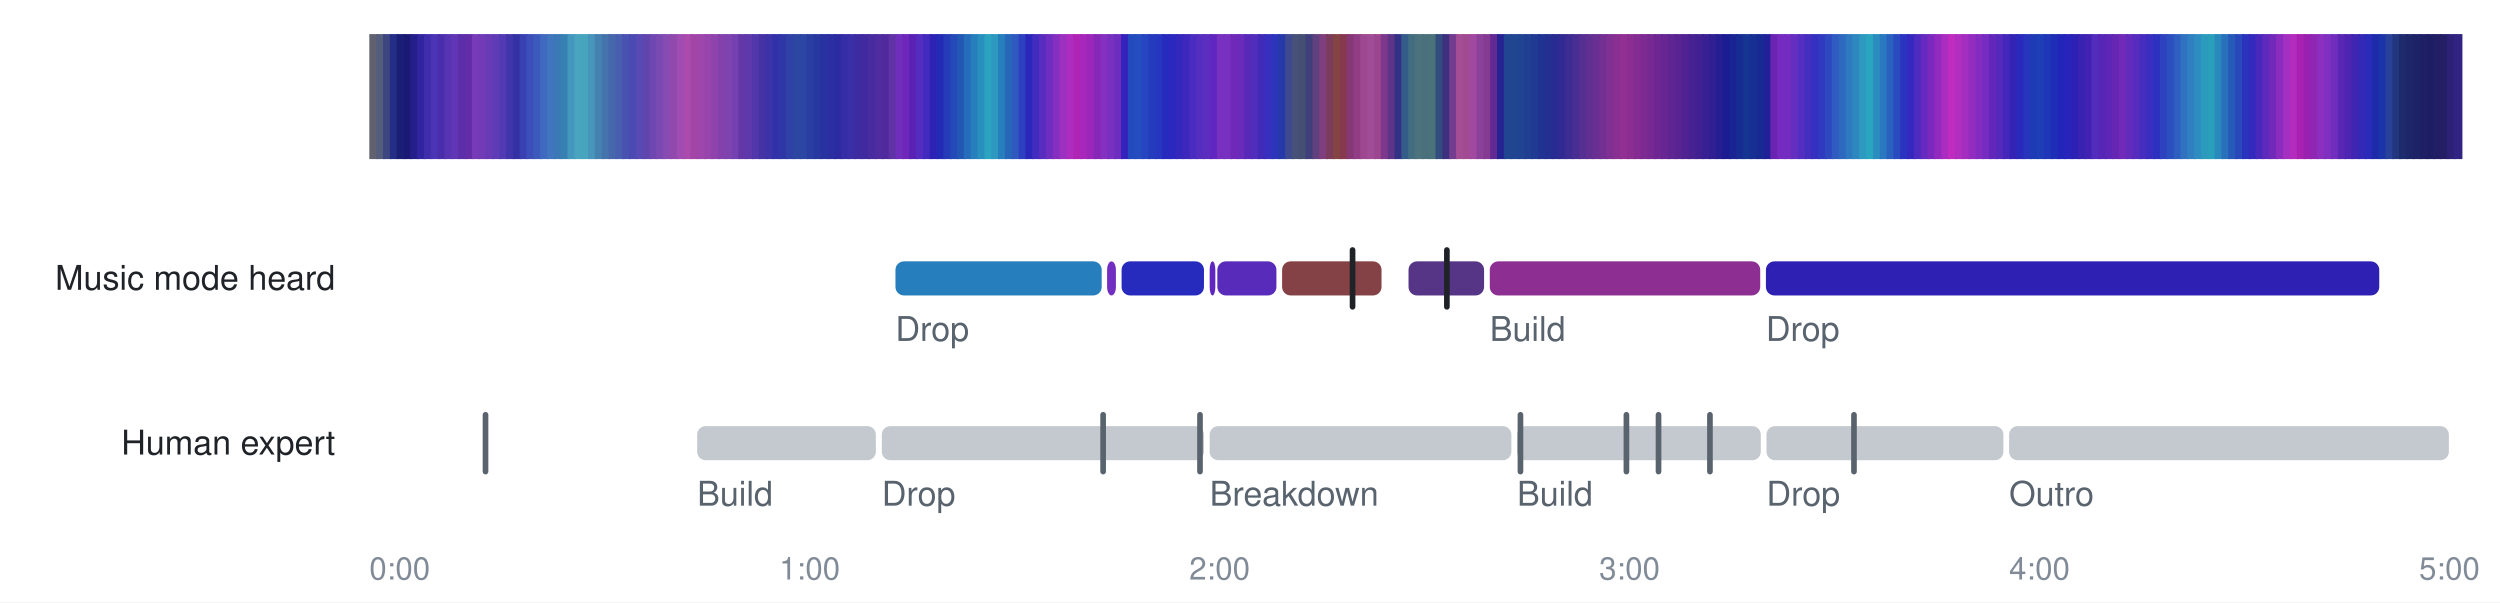
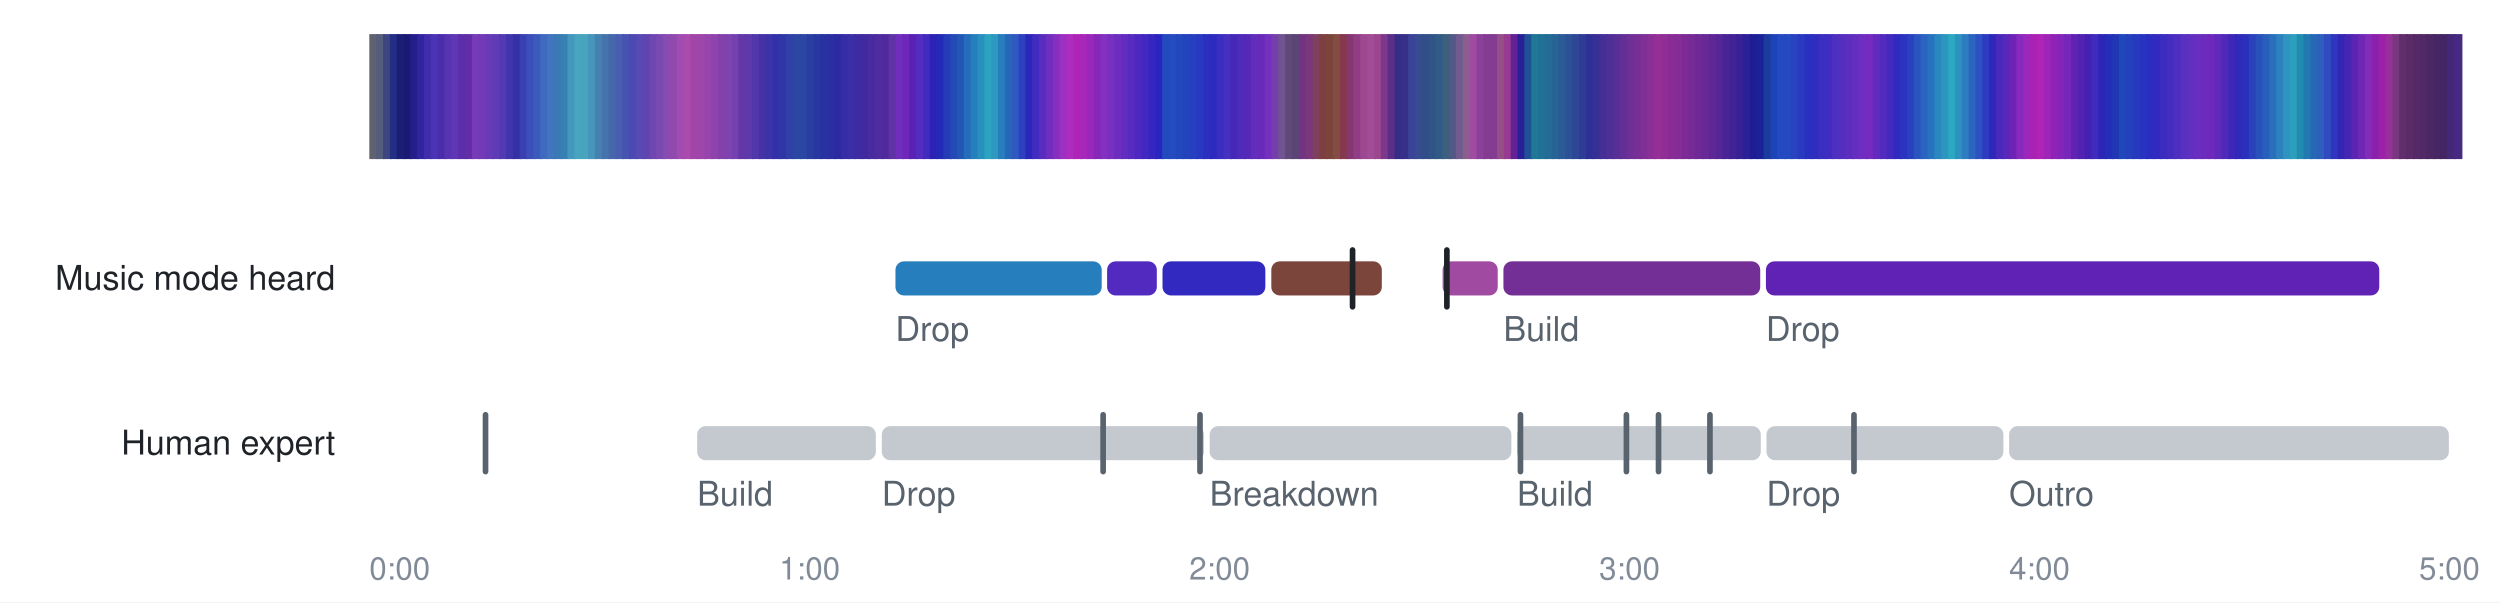
<svg xmlns="http://www.w3.org/2000/svg" width="880" height="212" viewBox="0 0 880 212" role="img" aria-label="Miss You: the light, music mode's sections and the human expert's marks">
  <style>text{font-family:-apple-system,BlinkMacSystemFont,'Segoe UI',Helvetica,Arial,sans-serif;fill:#59636e} .ink{fill:#1f2328} .muted{fill:#818b98}</style>
  <rect width="880" height="212" fill="#ffffff" />
  <g>
    <rect x="130.00" y="12" width="3.01" height="44" fill="#60636f" />
    <rect x="132.41" y="12" width="3.01" height="44" fill="#555d7d" />
    <rect x="134.81" y="12" width="3.01" height="44" fill="#3d467f" />
    <rect x="137.22" y="12" width="3.01" height="44" fill="#242e86" />
    <rect x="139.62" y="12" width="3.01" height="44" fill="#1a1e75" />
    <rect x="142.03" y="12" width="3.01" height="44" fill="#1a1a75" />
    <rect x="144.43" y="12" width="3.01" height="44" fill="#241e8a" />
    <rect x="146.84" y="12" width="3.01" height="44" fill="#31259f" />
    <rect x="149.25" y="12" width="3.01" height="44" fill="#402dab" />
    <rect x="151.65" y="12" width="3.01" height="44" fill="#4b33b6" />
    <rect x="154.06" y="12" width="3.01" height="44" fill="#4a2dab" />
    <rect x="156.46" y="12" width="3.01" height="44" fill="#5734b2" />
    <rect x="158.87" y="12" width="3.01" height="44" fill="#6035b6" />
    <rect x="161.27" y="12" width="3.01" height="44" fill="#5d2ea9" />
    <rect x="163.68" y="12" width="3.01" height="44" fill="#622da7" />
    <rect x="166.09" y="12" width="3.01" height="44" fill="#773bb8" />
    <rect x="168.49" y="12" width="3.01" height="44" fill="#723ab6" />
    <rect x="170.90" y="12" width="3.01" height="44" fill="#683ab6" />
    <rect x="173.30" y="12" width="3.01" height="44" fill="#5f3cb6" />
    <rect x="175.71" y="12" width="3.01" height="44" fill="#523ab4" />
    <rect x="178.12" y="12" width="3.01" height="44" fill="#4135ab" />
    <rect x="180.52" y="12" width="3.01" height="44" fill="#3331a3" />
    <rect x="182.93" y="12" width="3.01" height="44" fill="#3941b2" />
    <rect x="185.33" y="12" width="3.01" height="44" fill="#3c4eba" />
    <rect x="187.74" y="12" width="3.01" height="44" fill="#3c5abc" />
    <rect x="190.14" y="12" width="3.01" height="44" fill="#3f6ac0" />
    <rect x="192.55" y="12" width="3.01" height="44" fill="#4175be" />
    <rect x="194.96" y="12" width="3.01" height="44" fill="#3a78b6" />
    <rect x="197.36" y="12" width="3.01" height="44" fill="#3781b2" />
    <rect x="199.77" y="12" width="3.01" height="44" fill="#4498be" />
    <rect x="202.17" y="12" width="3.01" height="44" fill="#49a4c0" />
    <rect x="204.58" y="12" width="3.01" height="44" fill="#46a4bc" />
    <rect x="206.98" y="12" width="3.01" height="44" fill="#4795ba" />
    <rect x="209.39" y="12" width="3.01" height="44" fill="#4481b0" />
    <rect x="211.80" y="12" width="3.01" height="44" fill="#4574ad" />
    <rect x="214.20" y="12" width="3.01" height="44" fill="#4668ab" />
    <rect x="216.61" y="12" width="3.01" height="44" fill="#485eb0" />
    <rect x="219.01" y="12" width="3.01" height="44" fill="#4852b0" />
    <rect x="221.42" y="12" width="3.01" height="44" fill="#4b49b2" />
    <rect x="223.82" y="12" width="3.01" height="44" fill="#584ab4" />
    <rect x="226.23" y="12" width="3.01" height="44" fill="#5f45ad" />
    <rect x="228.64" y="12" width="3.01" height="44" fill="#6e48b0" />
    <rect x="231.04" y="12" width="3.01" height="44" fill="#7b49b2" />
    <rect x="233.45" y="12" width="3.01" height="44" fill="#884bb2" />
    <rect x="235.85" y="12" width="3.01" height="44" fill="#9149ad" />
    <rect x="238.26" y="12" width="3.01" height="44" fill="#a14cb2" />
    <rect x="240.67" y="12" width="3.01" height="44" fill="#aa4bad" />
    <rect x="243.07" y="12" width="3.01" height="44" fill="#a245a7" />
    <rect x="245.48" y="12" width="3.01" height="44" fill="#9e46ab" />
    <rect x="247.88" y="12" width="3.01" height="44" fill="#9745ad" />
    <rect x="250.29" y="12" width="3.01" height="44" fill="#8f44ad" />
    <rect x="252.69" y="12" width="3.01" height="44" fill="#8441ab" />
    <rect x="255.10" y="12" width="3.01" height="44" fill="#7f43b0" />
    <rect x="257.51" y="12" width="3.01" height="44" fill="#7541b0" />
    <rect x="259.91" y="12" width="3.01" height="44" fill="#6437a7" />
    <rect x="262.32" y="12" width="3.01" height="44" fill="#5d39ab" />
    <rect x="264.72" y="12" width="3.01" height="44" fill="#5237ab" />
    <rect x="267.13" y="12" width="3.01" height="44" fill="#4532a5" />
    <rect x="269.53" y="12" width="3.01" height="44" fill="#3d33a9" />
    <rect x="271.94" y="12" width="3.01" height="44" fill="#3131a9" />
    <rect x="274.35" y="12" width="3.01" height="44" fill="#2f37a7" />
    <rect x="276.75" y="12" width="3.01" height="44" fill="#2f41a7" />
    <rect x="279.16" y="12" width="3.01" height="44" fill="#2b47a1" />
    <rect x="281.56" y="12" width="3.01" height="44" fill="#2c46a3" />
    <rect x="283.97" y="12" width="3.01" height="44" fill="#2a3ea1" />
    <rect x="286.37" y="12" width="3.01" height="44" fill="#2838a1" />
    <rect x="288.78" y="12" width="3.01" height="44" fill="#2832a1" />
    <rect x="291.19" y="12" width="3.01" height="44" fill="#2a2ea1" />
    <rect x="293.59" y="12" width="3.01" height="44" fill="#2c2aa1" />
    <rect x="296.00" y="12" width="3.01" height="44" fill="#352da5" />
    <rect x="298.40" y="12" width="3.01" height="44" fill="#3b2fa7" />
    <rect x="300.81" y="12" width="3.01" height="44" fill="#3d2ba1" />
    <rect x="303.22" y="12" width="3.01" height="44" fill="#41299f" />
    <rect x="305.62" y="12" width="3.01" height="44" fill="#482b9f" />
    <rect x="308.03" y="12" width="3.01" height="44" fill="#4f2c9f" />
    <rect x="310.43" y="12" width="3.01" height="44" fill="#502a9d" />
    <rect x="312.84" y="12" width="3.01" height="44" fill="#5f33a5" />
    <rect x="315.24" y="12" width="3.01" height="44" fill="#6f2fbc" />
    <rect x="317.65" y="12" width="3.01" height="44" fill="#6e27ba" />
    <rect x="320.06" y="12" width="3.01" height="44" fill="#5a22b4" />
    <rect x="322.46" y="12" width="3.01" height="44" fill="#542cc0" />
    <rect x="324.87" y="12" width="3.01" height="44" fill="#432abe" />
    <rect x="327.27" y="12" width="3.01" height="44" fill="#2c23b6" />
    <rect x="329.68" y="12" width="3.01" height="44" fill="#232ab6" />
    <rect x="332.08" y="12" width="3.01" height="44" fill="#253bb8" />
    <rect x="334.49" y="12" width="3.01" height="44" fill="#234ab6" />
    <rect x="336.90" y="12" width="3.01" height="44" fill="#2258b4" />
    <rect x="339.30" y="12" width="3.01" height="44" fill="#256dba" />
    <rect x="341.71" y="12" width="3.01" height="44" fill="#277ebc" />
    <rect x="344.11" y="12" width="3.01" height="44" fill="#2790bc" />
    <rect x="346.52" y="12" width="3.01" height="44" fill="#2ca3c0" />
    <rect x="348.92" y="12" width="3.01" height="44" fill="#2e99c0" />
    <rect x="351.33" y="12" width="3.01" height="44" fill="#277ebc" />
    <rect x="353.74" y="12" width="3.01" height="44" fill="#2767ba" />
    <rect x="356.14" y="12" width="3.01" height="44" fill="#3059c0" />
    <rect x="358.55" y="12" width="3.01" height="44" fill="#2c40c0" />
    <rect x="360.95" y="12" width="3.01" height="44" fill="#2a27ba" />
    <rect x="363.36" y="12" width="3.01" height="44" fill="#422cc0" />
    <rect x="365.77" y="12" width="3.01" height="44" fill="#592cc0" />
    <rect x="368.17" y="12" width="3.01" height="44" fill="#702ec0" />
    <rect x="370.58" y="12" width="3.01" height="44" fill="#862ec0" />
    <rect x="372.98" y="12" width="3.01" height="44" fill="#9c30c0" />
    <rect x="375.39" y="12" width="3.01" height="44" fill="#af2cc0" />
    <rect x="377.79" y="12" width="3.01" height="44" fill="#af24b4" />
    <rect x="380.20" y="12" width="3.01" height="44" fill="#a627ba" />
    <rect x="382.61" y="12" width="3.01" height="44" fill="#9a27ba" />
    <rect x="385.01" y="12" width="3.01" height="44" fill="#8727b8" />
    <rect x="387.42" y="12" width="3.01" height="44" fill="#8430c0" />
    <rect x="389.82" y="12" width="3.01" height="44" fill="#7830c0" />
    <rect x="392.23" y="12" width="3.01" height="44" fill="#6d2ec0" />
-     <rect x="394.63" y="12" width="3.01" height="44" fill="#3422bc" />
-     <rect x="397.04" y="12" width="3.01" height="44" fill="#244bbe" />
-     <rect x="399.45" y="12" width="3.01" height="44" fill="#264dc0" />
-     <rect x="401.85" y="12" width="3.01" height="44" fill="#2546c0" />
-     <rect x="404.26" y="12" width="3.01" height="44" fill="#243bbe" />
-     <rect x="406.66" y="12" width="3.01" height="44" fill="#2636c0" />
-     <rect x="409.07" y="12" width="3.01" height="44" fill="#262bbe" />
-     <rect x="411.47" y="12" width="3.01" height="44" fill="#2b28c0" />
-     <rect x="413.88" y="12" width="3.01" height="44" fill="#3427bc" />
-     <rect x="416.29" y="12" width="3.01" height="44" fill="#3e27bc" />
-     <rect x="418.69" y="12" width="3.01" height="44" fill="#4a2cc0" />
-     <rect x="421.10" y="12" width="3.01" height="44" fill="#552ec0" />
-     <rect x="423.50" y="12" width="3.01" height="44" fill="#5c2ec0" />
-     <rect x="425.91" y="12" width="3.01" height="44" fill="#5f26c0" />
-     <rect x="428.32" y="12" width="3.01" height="44" fill="#7830c0" />
-     <rect x="430.72" y="12" width="3.01" height="44" fill="#7830c0" />
-     <rect x="433.13" y="12" width="3.01" height="44" fill="#7028b8" />
-     <rect x="435.53" y="12" width="3.01" height="44" fill="#6b2bba" />
-     <rect x="437.94" y="12" width="3.01" height="44" fill="#5828b8" />
-     <rect x="440.34" y="12" width="3.01" height="44" fill="#512dbc" />
-     <rect x="442.75" y="12" width="3.01" height="44" fill="#402ab8" />
-     <rect x="445.16" y="12" width="3.01" height="44" fill="#3730be" />
-     <rect x="447.56" y="12" width="3.01" height="44" fill="#2d34bc" />
-     <rect x="449.97" y="12" width="3.01" height="44" fill="#2539a9" />
-     <rect x="452.37" y="12" width="3.01" height="44" fill="#3d4a90" />
-     <rect x="454.78" y="12" width="3.01" height="44" fill="#475177" />
-     <rect x="457.18" y="12" width="3.01" height="44" fill="#454f73" />
-     <rect x="459.59" y="12" width="3.01" height="44" fill="#403f7b" />
-     <rect x="462.00" y="12" width="3.01" height="44" fill="#61407f" />
-     <rect x="464.40" y="12" width="3.01" height="44" fill="#7f3e7e" />
-     <rect x="466.81" y="12" width="3.01" height="44" fill="#7b3b5a" />
-     <rect x="469.21" y="12" width="3.01" height="44" fill="#844443" />
-     <rect x="471.62" y="12" width="3.01" height="44" fill="#86384e" />
-     <rect x="474.02" y="12" width="3.01" height="44" fill="#863775" />
+     <rect x="394.63" y="12" width="3.01" height="44" fill="#632cc0" />
+     <rect x="397.04" y="12" width="3.01" height="44" fill="#572ac0" />
+     <rect x="399.45" y="12" width="3.01" height="44" fill="#4c28c0" />
+     <rect x="401.85" y="12" width="3.01" height="44" fill="#4228c0" />
+     <rect x="404.26" y="12" width="3.01" height="44" fill="#3626c0" />
+     <rect x="406.66" y="12" width="3.01" height="44" fill="#2a25c0" />
+     <rect x="409.07" y="12" width="3.01" height="44" fill="#2249be" />
+     <rect x="411.47" y="12" width="3.01" height="44" fill="#254bc0" />
+     <rect x="413.88" y="12" width="3.01" height="44" fill="#2248bc" />
+     <rect x="416.29" y="12" width="3.01" height="44" fill="#2243bc" />
+     <rect x="418.69" y="12" width="3.01" height="44" fill="#263ec0" />
+     <rect x="421.10" y="12" width="3.01" height="44" fill="#2838c0" />
+     <rect x="423.50" y="12" width="3.01" height="44" fill="#2a2fc0" />
+     <rect x="425.91" y="12" width="3.01" height="44" fill="#2d2ac0" />
+     <rect x="428.32" y="12" width="3.01" height="44" fill="#3a2ec0" />
+     <rect x="430.72" y="12" width="3.01" height="44" fill="#4630c0" />
+     <rect x="433.13" y="12" width="3.01" height="44" fill="#4528b8" />
+     <rect x="435.53" y="12" width="3.01" height="44" fill="#4f2bba" />
+     <rect x="437.94" y="12" width="3.01" height="44" fill="#5628b8" />
+     <rect x="440.34" y="12" width="3.01" height="44" fill="#622dbc" />
+     <rect x="442.75" y="12" width="3.01" height="44" fill="#682ab8" />
+     <rect x="445.16" y="12" width="3.01" height="44" fill="#7430be" />
+     <rect x="447.56" y="12" width="3.01" height="44" fill="#743fab" />
+     <rect x="449.97" y="12" width="3.01" height="44" fill="#715392" />
+     <rect x="452.37" y="12" width="3.01" height="44" fill="#5e4979" />
+     <rect x="454.78" y="12" width="3.01" height="44" fill="#5a4575" />
+     <rect x="457.18" y="12" width="3.01" height="44" fill="#723482" />
+     <rect x="459.59" y="12" width="3.01" height="44" fill="#7a377b" />
+     <rect x="462.00" y="12" width="3.01" height="44" fill="#7f4060" />
+     <rect x="464.40" y="12" width="3.01" height="44" fill="#7f3e40" />
+     <rect x="466.81" y="12" width="3.01" height="44" fill="#7b453b" />
+     <rect x="469.21" y="12" width="3.01" height="44" fill="#844d43" />
+     <rect x="471.62" y="12" width="3.01" height="44" fill="#86384c" />
+     <rect x="474.02" y="12" width="3.01" height="44" fill="#863772" />
    <rect x="476.43" y="12" width="3.01" height="44" fill="#903d86" />
    <rect x="478.84" y="12" width="3.01" height="44" fill="#9d4890" />
    <rect x="481.24" y="12" width="3.01" height="44" fill="#a14c96" />
    <rect x="483.65" y="12" width="3.01" height="44" fill="#9b468f" />
    <rect x="486.05" y="12" width="3.01" height="44" fill="#7d388c" />
-     <rect x="488.46" y="12" width="3.01" height="44" fill="#5e3488" />
-     <rect x="490.87" y="12" width="3.01" height="44" fill="#333186" />
-     <rect x="493.27" y="12" width="3.01" height="44" fill="#345c88" />
-     <rect x="495.68" y="12" width="3.01" height="44" fill="#426c7f" />
-     <rect x="498.08" y="12" width="3.01" height="44" fill="#4b727d" />
-     <rect x="500.49" y="12" width="3.01" height="44" fill="#4a717b" />
-     <rect x="502.89" y="12" width="3.01" height="44" fill="#4a727b" />
-     <rect x="505.30" y="12" width="3.01" height="44" fill="#334c7f" />
-     <rect x="507.71" y="12" width="3.01" height="44" fill="#3c307f" />
-     <rect x="510.11" y="12" width="3.01" height="44" fill="#733c8e" />
-     <rect x="512.52" y="12" width="3.01" height="44" fill="#a34d95" />
-     <rect x="514.92" y="12" width="3.01" height="44" fill="#a14a91" />
-     <rect x="517.33" y="12" width="3.01" height="44" fill="#a148a1" />
+     <rect x="488.46" y="12" width="3.01" height="44" fill="#5b2e88" />
+     <rect x="490.87" y="12" width="3.01" height="44" fill="#362d86" />
+     <rect x="493.27" y="12" width="3.01" height="44" fill="#373088" />
+     <rect x="495.68" y="12" width="3.01" height="44" fill="#3b4399" />
+     <rect x="498.08" y="12" width="3.01" height="44" fill="#374c90" />
+     <rect x="500.49" y="12" width="3.01" height="44" fill="#314e88" />
+     <rect x="502.89" y="12" width="3.01" height="44" fill="#305486" />
+     <rect x="505.30" y="12" width="3.01" height="44" fill="#305b86" />
+     <rect x="507.71" y="12" width="3.01" height="44" fill="#3c5f7d" />
+     <rect x="510.11" y="12" width="3.01" height="44" fill="#545886" />
+     <rect x="512.52" y="12" width="3.01" height="44" fill="#705b8e" />
+     <rect x="514.92" y="12" width="3.01" height="44" fill="#8c5e90" />
+     <rect x="517.33" y="12" width="3.01" height="44" fill="#a14aa1" />
    <rect x="519.73" y="12" width="3.01" height="44" fill="#8b4099" />
    <rect x="522.14" y="12" width="3.01" height="44" fill="#853b92" />
-     <rect x="524.55" y="12" width="3.01" height="44" fill="#622894" />
-     <rect x="526.95" y="12" width="3.01" height="44" fill="#252392" />
-     <rect x="529.36" y="12" width="3.01" height="44" fill="#224592" />
-     <rect x="531.76" y="12" width="3.01" height="44" fill="#204692" />
-     <rect x="534.17" y="12" width="3.01" height="44" fill="#204492" />
-     <rect x="536.57" y="12" width="3.01" height="44" fill="#203f92" />
-     <rect x="538.98" y="12" width="3.01" height="44" fill="#203992" />
-     <rect x="541.39" y="12" width="3.01" height="44" fill="#203392" />
-     <rect x="543.79" y="12" width="3.01" height="44" fill="#233092" />
-     <rect x="546.20" y="12" width="3.01" height="44" fill="#272b92" />
-     <rect x="548.60" y="12" width="3.01" height="44" fill="#302a92" />
-     <rect x="551.01" y="12" width="3.01" height="44" fill="#3d2c92" />
-     <rect x="553.42" y="12" width="3.01" height="44" fill="#482d92" />
-     <rect x="555.82" y="12" width="3.01" height="44" fill="#552f92" />
-     <rect x="558.23" y="12" width="3.01" height="44" fill="#5f2f92" />
-     <rect x="560.63" y="12" width="3.01" height="44" fill="#6a2f92" />
-     <rect x="563.04" y="12" width="3.01" height="44" fill="#742f92" />
-     <rect x="565.44" y="12" width="3.01" height="44" fill="#802f92" />
-     <rect x="567.85" y="12" width="3.01" height="44" fill="#8a2f92" />
-     <rect x="570.26" y="12" width="3.01" height="44" fill="#922f92" />
-     <rect x="572.66" y="12" width="3.01" height="44" fill="#8c2d92" />
-     <rect x="575.07" y="12" width="3.01" height="44" fill="#852c92" />
-     <rect x="577.47" y="12" width="3.01" height="44" fill="#7d2a92" />
-     <rect x="579.88" y="12" width="3.01" height="44" fill="#762992" />
-     <rect x="582.28" y="12" width="3.01" height="44" fill="#6e2692" />
-     <rect x="584.69" y="12" width="3.01" height="44" fill="#672692" />
-     <rect x="587.10" y="12" width="3.01" height="44" fill="#5f2592" />
-     <rect x="589.50" y="12" width="3.01" height="44" fill="#592392" />
-     <rect x="591.91" y="12" width="3.01" height="44" fill="#512292" />
-     <rect x="594.31" y="12" width="3.01" height="44" fill="#492292" />
-     <rect x="596.72" y="12" width="3.01" height="44" fill="#412092" />
-     <rect x="599.12" y="12" width="3.01" height="44" fill="#392092" />
-     <rect x="601.53" y="12" width="3.01" height="44" fill="#301f92" />
-     <rect x="603.94" y="12" width="3.01" height="44" fill="#251d92" />
-     <rect x="606.34" y="12" width="3.01" height="44" fill="#1c1c92" />
-     <rect x="608.75" y="12" width="3.01" height="44" fill="#192392" />
-     <rect x="611.15" y="12" width="3.01" height="44" fill="#172c92" />
-     <rect x="613.56" y="12" width="3.01" height="44" fill="#163592" />
-     <rect x="615.97" y="12" width="3.01" height="44" fill="#162f92" />
-     <rect x="618.37" y="12" width="3.01" height="44" fill="#172a92" />
-     <rect x="620.78" y="12" width="3.01" height="44" fill="#202099" />
-     <rect x="623.18" y="12" width="3.01" height="44" fill="#6b24b2" />
-     <rect x="625.59" y="12" width="3.01" height="44" fill="#752ac0" />
-     <rect x="627.99" y="12" width="3.01" height="44" fill="#742cc0" />
-     <rect x="630.40" y="12" width="3.01" height="44" fill="#642ec0" />
-     <rect x="632.81" y="12" width="3.01" height="44" fill="#532ec0" />
-     <rect x="635.21" y="12" width="3.01" height="44" fill="#442ec0" />
-     <rect x="637.62" y="12" width="3.01" height="44" fill="#3530c0" />
-     <rect x="640.02" y="12" width="3.01" height="44" fill="#303ac0" />
-     <rect x="642.43" y="12" width="3.01" height="44" fill="#2e49c0" />
-     <rect x="644.83" y="12" width="3.01" height="44" fill="#305bc0" />
-     <rect x="647.24" y="12" width="3.01" height="44" fill="#2e69c0" />
-     <rect x="649.65" y="12" width="3.01" height="44" fill="#2e7ac0" />
-     <rect x="652.05" y="12" width="3.01" height="44" fill="#2e88c0" />
-     <rect x="654.46" y="12" width="3.01" height="44" fill="#2e99c0" />
-     <rect x="656.86" y="12" width="3.01" height="44" fill="#2aa5c0" />
-     <rect x="659.27" y="12" width="3.01" height="44" fill="#2a8dbe" />
-     <rect x="661.67" y="12" width="3.01" height="44" fill="#2a78c0" />
-     <rect x="664.08" y="12" width="3.01" height="44" fill="#2a60be" />
-     <rect x="666.49" y="12" width="3.01" height="44" fill="#2a4bc0" />
+     <rect x="524.55" y="12" width="3.01" height="44" fill="#843b92" />
+     <rect x="526.95" y="12" width="3.01" height="44" fill="#964e87" />
+     <rect x="529.36" y="12" width="3.01" height="44" fill="#963b90" />
+     <rect x="531.76" y="12" width="3.01" height="44" fill="#642196" />
+     <rect x="534.17" y="12" width="3.01" height="44" fill="#282096" />
+     <rect x="536.57" y="12" width="3.01" height="44" fill="#205196" />
+     <rect x="538.98" y="12" width="3.01" height="44" fill="#207796" />
+     <rect x="541.39" y="12" width="3.01" height="44" fill="#207196" />
+     <rect x="543.79" y="12" width="3.01" height="44" fill="#246b96" />
+     <rect x="546.20" y="12" width="3.01" height="44" fill="#276496" />
+     <rect x="548.60" y="12" width="3.01" height="44" fill="#2a5b96" />
+     <rect x="551.01" y="12" width="3.01" height="44" fill="#2c5196" />
+     <rect x="553.42" y="12" width="3.01" height="44" fill="#2d4796" />
+     <rect x="555.82" y="12" width="3.01" height="44" fill="#2f3c96" />
+     <rect x="558.23" y="12" width="3.01" height="44" fill="#2f3096" />
+     <rect x="560.63" y="12" width="3.01" height="44" fill="#372f96" />
+     <rect x="563.04" y="12" width="3.01" height="44" fill="#432f96" />
+     <rect x="565.44" y="12" width="3.01" height="44" fill="#4e2f96" />
+     <rect x="567.85" y="12" width="3.01" height="44" fill="#582f96" />
+     <rect x="570.26" y="12" width="3.01" height="44" fill="#632f96" />
+     <rect x="572.66" y="12" width="3.01" height="44" fill="#6e3096" />
+     <rect x="575.07" y="12" width="3.01" height="44" fill="#772f96" />
+     <rect x="577.47" y="12" width="3.01" height="44" fill="#802f96" />
+     <rect x="579.88" y="12" width="3.01" height="44" fill="#8a2f96" />
+     <rect x="582.28" y="12" width="3.01" height="44" fill="#952f96" />
+     <rect x="584.69" y="12" width="3.01" height="44" fill="#912d96" />
+     <rect x="587.10" y="12" width="3.01" height="44" fill="#8a2c96" />
+     <rect x="589.50" y="12" width="3.01" height="44" fill="#852c96" />
+     <rect x="591.91" y="12" width="3.01" height="44" fill="#7d2a96" />
+     <rect x="594.31" y="12" width="3.01" height="44" fill="#762a96" />
+     <rect x="596.72" y="12" width="3.01" height="44" fill="#6e2996" />
+     <rect x="599.12" y="12" width="3.01" height="44" fill="#672996" />
+     <rect x="601.53" y="12" width="3.01" height="44" fill="#5f2796" />
+     <rect x="603.94" y="12" width="3.01" height="44" fill="#552696" />
+     <rect x="606.34" y="12" width="3.01" height="44" fill="#4a2496" />
+     <rect x="608.75" y="12" width="3.01" height="44" fill="#412396" />
+     <rect x="611.15" y="12" width="3.01" height="44" fill="#372196" />
+     <rect x="613.56" y="12" width="3.01" height="44" fill="#2b2096" />
+     <rect x="615.97" y="12" width="3.01" height="44" fill="#1f1d96" />
+     <rect x="618.37" y="12" width="3.01" height="44" fill="#1b2196" />
+     <rect x="620.78" y="12" width="3.01" height="44" fill="#1b3b9d" />
+     <rect x="623.18" y="12" width="3.01" height="44" fill="#1d43b6" />
+     <rect x="625.59" y="12" width="3.01" height="44" fill="#234ac0" />
+     <rect x="627.99" y="12" width="3.01" height="44" fill="#2549c0" />
+     <rect x="630.40" y="12" width="3.01" height="44" fill="#2842c0" />
+     <rect x="632.81" y="12" width="3.01" height="44" fill="#283ac0" />
+     <rect x="635.21" y="12" width="3.01" height="44" fill="#2830c0" />
+     <rect x="637.62" y="12" width="3.01" height="44" fill="#2f2cc0" />
+     <rect x="640.02" y="12" width="3.01" height="44" fill="#382ec0" />
+     <rect x="642.43" y="12" width="3.01" height="44" fill="#402cc0" />
+     <rect x="644.83" y="12" width="3.01" height="44" fill="#4d30c0" />
+     <rect x="647.24" y="12" width="3.01" height="44" fill="#552ec0" />
+     <rect x="649.65" y="12" width="3.01" height="44" fill="#5c2ec0" />
+     <rect x="652.05" y="12" width="3.01" height="44" fill="#662ec0" />
+     <rect x="654.46" y="12" width="3.01" height="44" fill="#702ec0" />
+     <rect x="656.86" y="12" width="3.01" height="44" fill="#752ac0" />
+     <rect x="659.27" y="12" width="3.01" height="44" fill="#632abe" />
+     <rect x="661.67" y="12" width="3.01" height="44" fill="#522ac0" />
+     <rect x="664.08" y="12" width="3.01" height="44" fill="#432abe" />
+     <rect x="666.49" y="12" width="3.01" height="44" fill="#322ac0" />
    <rect x="668.89" y="12" width="3.01" height="44" fill="#2a34c0" />
-     <rect x="671.30" y="12" width="3.01" height="44" fill="#3428be" />
-     <rect x="673.70" y="12" width="3.01" height="44" fill="#4d2ac0" />
-     <rect x="676.11" y="12" width="3.01" height="44" fill="#662ac0" />
-     <rect x="678.52" y="12" width="3.01" height="44" fill="#7b28be" />
-     <rect x="680.92" y="12" width="3.01" height="44" fill="#932ac0" />
-     <rect x="683.33" y="12" width="3.01" height="44" fill="#aa2cc0" />
-     <rect x="685.73" y="12" width="3.01" height="44" fill="#c02cc0" />
-     <rect x="688.14" y="12" width="3.01" height="44" fill="#b22ec0" />
-     <rect x="690.54" y="12" width="3.01" height="44" fill="#a32ec0" />
-     <rect x="692.95" y="12" width="3.01" height="44" fill="#942cc0" />
-     <rect x="695.36" y="12" width="3.01" height="44" fill="#852cc0" />
-     <rect x="697.76" y="12" width="3.01" height="44" fill="#762cc0" />
-     <rect x="700.17" y="12" width="3.01" height="44" fill="#6227ba" />
-     <rect x="702.57" y="12" width="3.01" height="44" fill="#5529bc" />
-     <rect x="704.98" y="12" width="3.01" height="44" fill="#4427ba" />
-     <rect x="707.38" y="12" width="3.01" height="44" fill="#3324b6" />
-     <rect x="709.79" y="12" width="3.01" height="44" fill="#2929bc" />
-     <rect x="712.20" y="12" width="3.01" height="44" fill="#2635bc" />
-     <rect x="714.60" y="12" width="3.01" height="44" fill="#1d3bb4" />
-     <rect x="717.01" y="12" width="3.01" height="44" fill="#1d3eb6" />
-     <rect x="719.41" y="12" width="3.01" height="44" fill="#1f36b8" />
-     <rect x="721.82" y="12" width="3.01" height="44" fill="#1f2eb6" />
-     <rect x="724.22" y="12" width="3.01" height="44" fill="#2126b8" />
-     <rect x="726.63" y="12" width="3.01" height="44" fill="#2823ba" />
-     <rect x="729.04" y="12" width="3.01" height="44" fill="#2d20b4" />
-     <rect x="731.44" y="12" width="3.01" height="44" fill="#3722b2" />
-     <rect x="733.85" y="12" width="3.01" height="44" fill="#4122b2" />
-     <rect x="736.25" y="12" width="3.01" height="44" fill="#532cbe" />
-     <rect x="738.66" y="12" width="3.01" height="44" fill="#5626b6" />
-     <rect x="741.07" y="12" width="3.01" height="44" fill="#5d26b6" />
-     <rect x="743.47" y="12" width="3.01" height="44" fill="#6626b4" />
-     <rect x="745.88" y="12" width="3.01" height="44" fill="#7129ba" />
-     <rect x="748.28" y="12" width="3.01" height="44" fill="#632bbc" />
-     <rect x="750.69" y="12" width="3.01" height="44" fill="#552cbe" />
-     <rect x="753.09" y="12" width="3.01" height="44" fill="#472cc0" />
-     <rect x="755.50" y="12" width="3.01" height="44" fill="#3a2ec0" />
-     <rect x="757.91" y="12" width="3.01" height="44" fill="#2c31c0" />
-     <rect x="760.31" y="12" width="3.01" height="44" fill="#2e42c0" />
-     <rect x="762.72" y="12" width="3.01" height="44" fill="#2c4fc0" />
-     <rect x="765.12" y="12" width="3.01" height="44" fill="#2e5fc0" />
-     <rect x="767.53" y="12" width="3.01" height="44" fill="#3071c0" />
-     <rect x="769.93" y="12" width="3.01" height="44" fill="#307fc0" />
-     <rect x="772.34" y="12" width="3.01" height="44" fill="#2e8dc0" />
-     <rect x="774.75" y="12" width="3.01" height="44" fill="#2b9abc" />
-     <rect x="777.15" y="12" width="3.01" height="44" fill="#299fbc" />
-     <rect x="779.56" y="12" width="3.01" height="44" fill="#2989bc" />
-     <rect x="781.96" y="12" width="3.01" height="44" fill="#2971ba" />
-     <rect x="784.37" y="12" width="3.01" height="44" fill="#2759b8" />
-     <rect x="786.77" y="12" width="3.01" height="44" fill="#2948ba" />
-     <rect x="789.18" y="12" width="3.01" height="44" fill="#2933bc" />
-     <rect x="791.59" y="12" width="3.01" height="44" fill="#3329bc" />
-     <rect x="793.99" y="12" width="3.01" height="44" fill="#4929bc" />
-     <rect x="796.40" y="12" width="3.01" height="44" fill="#5f29bc" />
-     <rect x="798.80" y="12" width="3.01" height="44" fill="#7129ba" />
-     <rect x="801.21" y="12" width="3.01" height="44" fill="#8b2cbe" />
-     <rect x="803.62" y="12" width="3.01" height="44" fill="#a330c0" />
-     <rect x="806.02" y="12" width="3.01" height="44" fill="#b42cbe" />
-     <rect x="808.43" y="12" width="3.01" height="44" fill="#a821b0" />
-     <rect x="810.83" y="12" width="3.01" height="44" fill="#9a21b0" />
-     <rect x="813.24" y="12" width="3.01" height="44" fill="#9026b4" />
-     <rect x="815.64" y="12" width="3.01" height="44" fill="#8c2ebe" />
-     <rect x="818.05" y="12" width="3.01" height="44" fill="#7f30c0" />
-     <rect x="820.46" y="12" width="3.01" height="44" fill="#712ebe" />
-     <rect x="822.86" y="12" width="3.01" height="44" fill="#5a26b4" />
-     <rect x="825.27" y="12" width="3.01" height="44" fill="#4d25b2" />
-     <rect x="827.67" y="12" width="3.01" height="44" fill="#3f25b2" />
-     <rect x="830.08" y="12" width="3.01" height="44" fill="#3428b6" />
-     <rect x="832.48" y="12" width="3.01" height="44" fill="#2b2bba" />
-     <rect x="834.89" y="12" width="3.01" height="44" fill="#1d2bab" />
-     <rect x="837.30" y="12" width="3.01" height="44" fill="#1b35a9" />
-     <rect x="839.70" y="12" width="3.01" height="44" fill="#284299" />
-     <rect x="842.11" y="12" width="3.01" height="44" fill="#22357f" />
-     <rect x="844.51" y="12" width="3.01" height="44" fill="#1d2a6b" />
-     <rect x="846.92" y="12" width="3.01" height="44" fill="#1d2668" />
-     <rect x="849.32" y="12" width="3.01" height="44" fill="#1d2366" />
-     <rect x="851.73" y="12" width="3.01" height="44" fill="#1e2066" />
-     <rect x="854.14" y="12" width="3.01" height="44" fill="#1d1d64" />
-     <rect x="856.54" y="12" width="3.01" height="44" fill="#221e64" />
-     <rect x="858.95" y="12" width="3.01" height="44" fill="#241e64" />
-     <rect x="861.35" y="12" width="3.01" height="44" fill="#2d2177" />
-     <rect x="863.76" y="12" width="3.01" height="44" fill="#312382" />
+     <rect x="671.30" y="12" width="3.01" height="44" fill="#2841be" />
+     <rect x="673.70" y="12" width="3.01" height="44" fill="#2a55c0" />
+     <rect x="676.11" y="12" width="3.01" height="44" fill="#2a64c0" />
+     <rect x="678.52" y="12" width="3.01" height="44" fill="#2873be" />
+     <rect x="680.92" y="12" width="3.01" height="44" fill="#2a87c0" />
+     <rect x="683.33" y="12" width="3.01" height="44" fill="#2c96c0" />
+     <rect x="685.73" y="12" width="3.01" height="44" fill="#2ca8c0" />
+     <rect x="688.14" y="12" width="3.01" height="44" fill="#2e92c0" />
+     <rect x="690.54" y="12" width="3.01" height="44" fill="#2e7cc0" />
+     <rect x="692.95" y="12" width="3.01" height="44" fill="#2c65c0" />
+     <rect x="695.36" y="12" width="3.01" height="44" fill="#2c51c0" />
+     <rect x="697.76" y="12" width="3.01" height="44" fill="#2c3bc0" />
+     <rect x="700.17" y="12" width="3.01" height="44" fill="#2e27ba" />
+     <rect x="702.57" y="12" width="3.01" height="44" fill="#4729bc" />
+     <rect x="704.98" y="12" width="3.01" height="44" fill="#5a27ba" />
+     <rect x="707.38" y="12" width="3.01" height="44" fill="#6d24b6" />
+     <rect x="709.79" y="12" width="3.01" height="44" fill="#8629bc" />
+     <rect x="712.20" y="12" width="3.01" height="44" fill="#9c27bc" />
+     <rect x="714.60" y="12" width="3.01" height="44" fill="#aa22b4" />
+     <rect x="717.01" y="12" width="3.01" height="44" fill="#af24b6" />
+     <rect x="719.41" y="12" width="3.01" height="44" fill="#9f25b8" />
+     <rect x="721.82" y="12" width="3.01" height="44" fill="#8f23b6" />
+     <rect x="724.22" y="12" width="3.01" height="44" fill="#8225b8" />
+     <rect x="726.63" y="12" width="3.01" height="44" fill="#7527ba" />
+     <rect x="729.04" y="12" width="3.01" height="44" fill="#6122b4" />
+     <rect x="731.44" y="12" width="3.01" height="44" fill="#5222b2" />
+     <rect x="733.85" y="12" width="3.01" height="44" fill="#4322b2" />
+     <rect x="736.25" y="12" width="3.01" height="44" fill="#3f2cbe" />
+     <rect x="738.66" y="12" width="3.01" height="44" fill="#2b26b6" />
+     <rect x="741.07" y="12" width="3.01" height="44" fill="#242eb6" />
+     <rect x="743.47" y="12" width="3.01" height="44" fill="#2036b4" />
+     <rect x="745.88" y="12" width="3.01" height="44" fill="#2148ba" />
+     <rect x="748.28" y="12" width="3.01" height="44" fill="#2440bc" />
+     <rect x="750.69" y="12" width="3.01" height="44" fill="#263abe" />
+     <rect x="753.09" y="12" width="3.01" height="44" fill="#2833c0" />
+     <rect x="755.50" y="12" width="3.01" height="44" fill="#2a2dc0" />
+     <rect x="757.91" y="12" width="3.01" height="44" fill="#322ac0" />
+     <rect x="760.31" y="12" width="3.01" height="44" fill="#3b2cc0" />
+     <rect x="762.72" y="12" width="3.01" height="44" fill="#452cc0" />
+     <rect x="765.12" y="12" width="3.01" height="44" fill="#4e2ec0" />
+     <rect x="767.53" y="12" width="3.01" height="44" fill="#5930c0" />
+     <rect x="769.93" y="12" width="3.01" height="44" fill="#6030c0" />
+     <rect x="772.34" y="12" width="3.01" height="44" fill="#692ec0" />
+     <rect x="774.75" y="12" width="3.01" height="44" fill="#6c2bbc" />
+     <rect x="777.15" y="12" width="3.01" height="44" fill="#6e29bc" />
+     <rect x="779.56" y="12" width="3.01" height="44" fill="#5f29bc" />
+     <rect x="781.96" y="12" width="3.01" height="44" fill="#5029ba" />
+     <rect x="784.37" y="12" width="3.01" height="44" fill="#3c27b8" />
+     <rect x="786.77" y="12" width="3.01" height="44" fill="#3029ba" />
+     <rect x="789.18" y="12" width="3.01" height="44" fill="#2931bc" />
+     <rect x="791.59" y="12" width="3.01" height="44" fill="#2942bc" />
+     <rect x="793.99" y="12" width="3.01" height="44" fill="#2951bc" />
+     <rect x="796.40" y="12" width="3.01" height="44" fill="#295fbc" />
+     <rect x="798.80" y="12" width="3.01" height="44" fill="#296fba" />
+     <rect x="801.21" y="12" width="3.01" height="44" fill="#2c81be" />
+     <rect x="803.62" y="12" width="3.01" height="44" fill="#3093c0" />
+     <rect x="806.02" y="12" width="3.01" height="44" fill="#2c9ebe" />
+     <rect x="808.43" y="12" width="3.01" height="44" fill="#218cb0" />
+     <rect x="810.83" y="12" width="3.01" height="44" fill="#2179b0" />
+     <rect x="813.24" y="12" width="3.01" height="44" fill="#2668b4" />
+     <rect x="815.64" y="12" width="3.01" height="44" fill="#2e5ebe" />
+     <rect x="818.05" y="12" width="3.01" height="44" fill="#304bc0" />
+     <rect x="820.46" y="12" width="3.01" height="44" fill="#2e35be" />
+     <rect x="822.86" y="12" width="3.01" height="44" fill="#3426b4" />
+     <rect x="825.27" y="12" width="3.01" height="44" fill="#4625b2" />
+     <rect x="827.67" y="12" width="3.01" height="44" fill="#5925b2" />
+     <rect x="830.08" y="12" width="3.01" height="44" fill="#6f28b6" />
+     <rect x="832.48" y="12" width="3.01" height="44" fill="#852bba" />
+     <rect x="834.89" y="12" width="3.01" height="44" fill="#8b21ab" />
+     <rect x="837.30" y="12" width="3.01" height="44" fill="#9c20a9" />
+     <rect x="839.70" y="12" width="3.01" height="44" fill="#973199" />
+     <rect x="842.11" y="12" width="3.01" height="44" fill="#79377f" />
+     <rect x="844.51" y="12" width="3.01" height="44" fill="#612d6b" />
+     <rect x="846.92" y="12" width="3.01" height="44" fill="#5b2b68" />
+     <rect x="849.32" y="12" width="3.01" height="44" fill="#552966" />
+     <rect x="851.73" y="12" width="3.01" height="44" fill="#512966" />
+     <rect x="854.14" y="12" width="3.01" height="44" fill="#4b2764" />
+     <rect x="856.54" y="12" width="3.01" height="44" fill="#462664" />
+     <rect x="858.95" y="12" width="3.01" height="44" fill="#422564" />
+     <rect x="861.35" y="12" width="3.01" height="44" fill="#452777" />
+     <rect x="863.76" y="12" width="3.01" height="44" fill="#472982" />
  </g>
  <text x="118" y="102" font-size="12" text-anchor="end" class="ink">Music mode heard</text>
  <text x="118" y="160" font-size="12" text-anchor="end" class="ink">Human expert</text>
  <rect x="315.2" y="92" width="72.6" height="12" rx="3" fill="#277ebc" />
  <text x="315.2" y="120" font-size="12">Drop</text>
-   <rect x="389.7" y="92" width="3.1" height="12" rx="3" fill="#722ec0" />
-   <rect x="394.8" y="92" width="29.0" height="12" rx="3" fill="#262bbe" />
-   <rect x="425.8" y="92" width="2.0" height="12" rx="3" fill="#5f26c0" />
-   <rect x="428.5" y="92" width="20.8" height="12" rx="3" fill="#582bba" />
-   <rect x="451.3" y="92" width="35.0" height="12" rx="3" fill="#844246" />
-   <rect x="495.8" y="92" width="26.6" height="12" rx="3" fill="#563486" />
-   <rect x="524.4" y="92" width="95.2" height="12" rx="3" fill="#8d2f92" />
-   <text x="524.4" y="120" font-size="12">Build</text>
-   <rect x="621.6" y="92" width="215.9" height="12" rx="3" fill="#2f20b4" />
+   <rect x="389.7" y="92" width="17.5" height="12" rx="3" fill="#522ac0" />
+   <rect x="409.2" y="92" width="36.2" height="12" rx="3" fill="#322ac0" />
+   <rect x="447.5" y="92" width="38.9" height="12" rx="3" fill="#7b453b" />
+   <rect x="507.8" y="92" width="19.4" height="12" rx="3" fill="#a14aa1" />
+   <rect x="529.2" y="92" width="90.4" height="12" rx="3" fill="#742f96" />
+   <text x="529.2" y="120" font-size="12">Build</text>
+   <rect x="621.6" y="92" width="215.9" height="12" rx="3" fill="#5f22b4" />
  <text x="621.6" y="120" font-size="12">Drop</text>
  <rect x="475.1" y="87" width="2" height="22" rx="1" fill="#1f2328" />
  <rect x="508.3" y="87" width="2" height="22" rx="1" fill="#1f2328" />
  <rect x="245.4" y="150" width="62.9" height="12" rx="3" fill="#c4c9cf" />
  <text x="245.4" y="178" font-size="12">Build</text>
  <rect x="310.4" y="150" width="113.4" height="12" rx="3" fill="#c4c9cf" />
  <text x="310.4" y="178" font-size="12">Drop</text>
  <rect x="425.8" y="150" width="106.2" height="12" rx="3" fill="#c4c9cf" />
  <text x="425.8" y="178" font-size="12">Breakdown</text>
  <rect x="534.0" y="150" width="85.8" height="12" rx="3" fill="#c4c9cf" />
  <text x="534.0" y="178" font-size="12">Build</text>
  <rect x="621.8" y="150" width="83.4" height="12" rx="3" fill="#c4c9cf" />
  <text x="621.8" y="178" font-size="12">Drop</text>
  <rect x="707.2" y="150" width="154.8" height="12" rx="3" fill="#c4c9cf" />
  <text x="707.2" y="178" font-size="12">Outro</text>
  <rect x="169.9" y="145" width="2" height="22" rx="1" fill="#59636e" />
  <rect x="387.3" y="145" width="2" height="22" rx="1" fill="#59636e" />
  <rect x="421.4" y="145" width="2" height="22" rx="1" fill="#59636e" />
  <rect x="534.2" y="145" width="2" height="22" rx="1" fill="#59636e" />
  <rect x="571.5" y="145" width="2" height="22" rx="1" fill="#59636e" />
  <rect x="582.8" y="145" width="2" height="22" rx="1" fill="#59636e" />
  <rect x="600.9" y="145" width="2" height="22" rx="1" fill="#59636e" />
  <rect x="651.6" y="145" width="2" height="22" rx="1" fill="#59636e" />
  <text x="130.0" y="204" font-size="11" class="muted">0:00</text>
  <text x="274.3" y="204" font-size="11" class="muted">1:00</text>
  <text x="418.6" y="204" font-size="11" class="muted">2:00</text>
  <text x="562.9" y="204" font-size="11" class="muted">3:00</text>
  <text x="707.2" y="204" font-size="11" class="muted">4:00</text>
  <text x="851.5" y="204" font-size="11" class="muted">5:00</text>
</svg>
